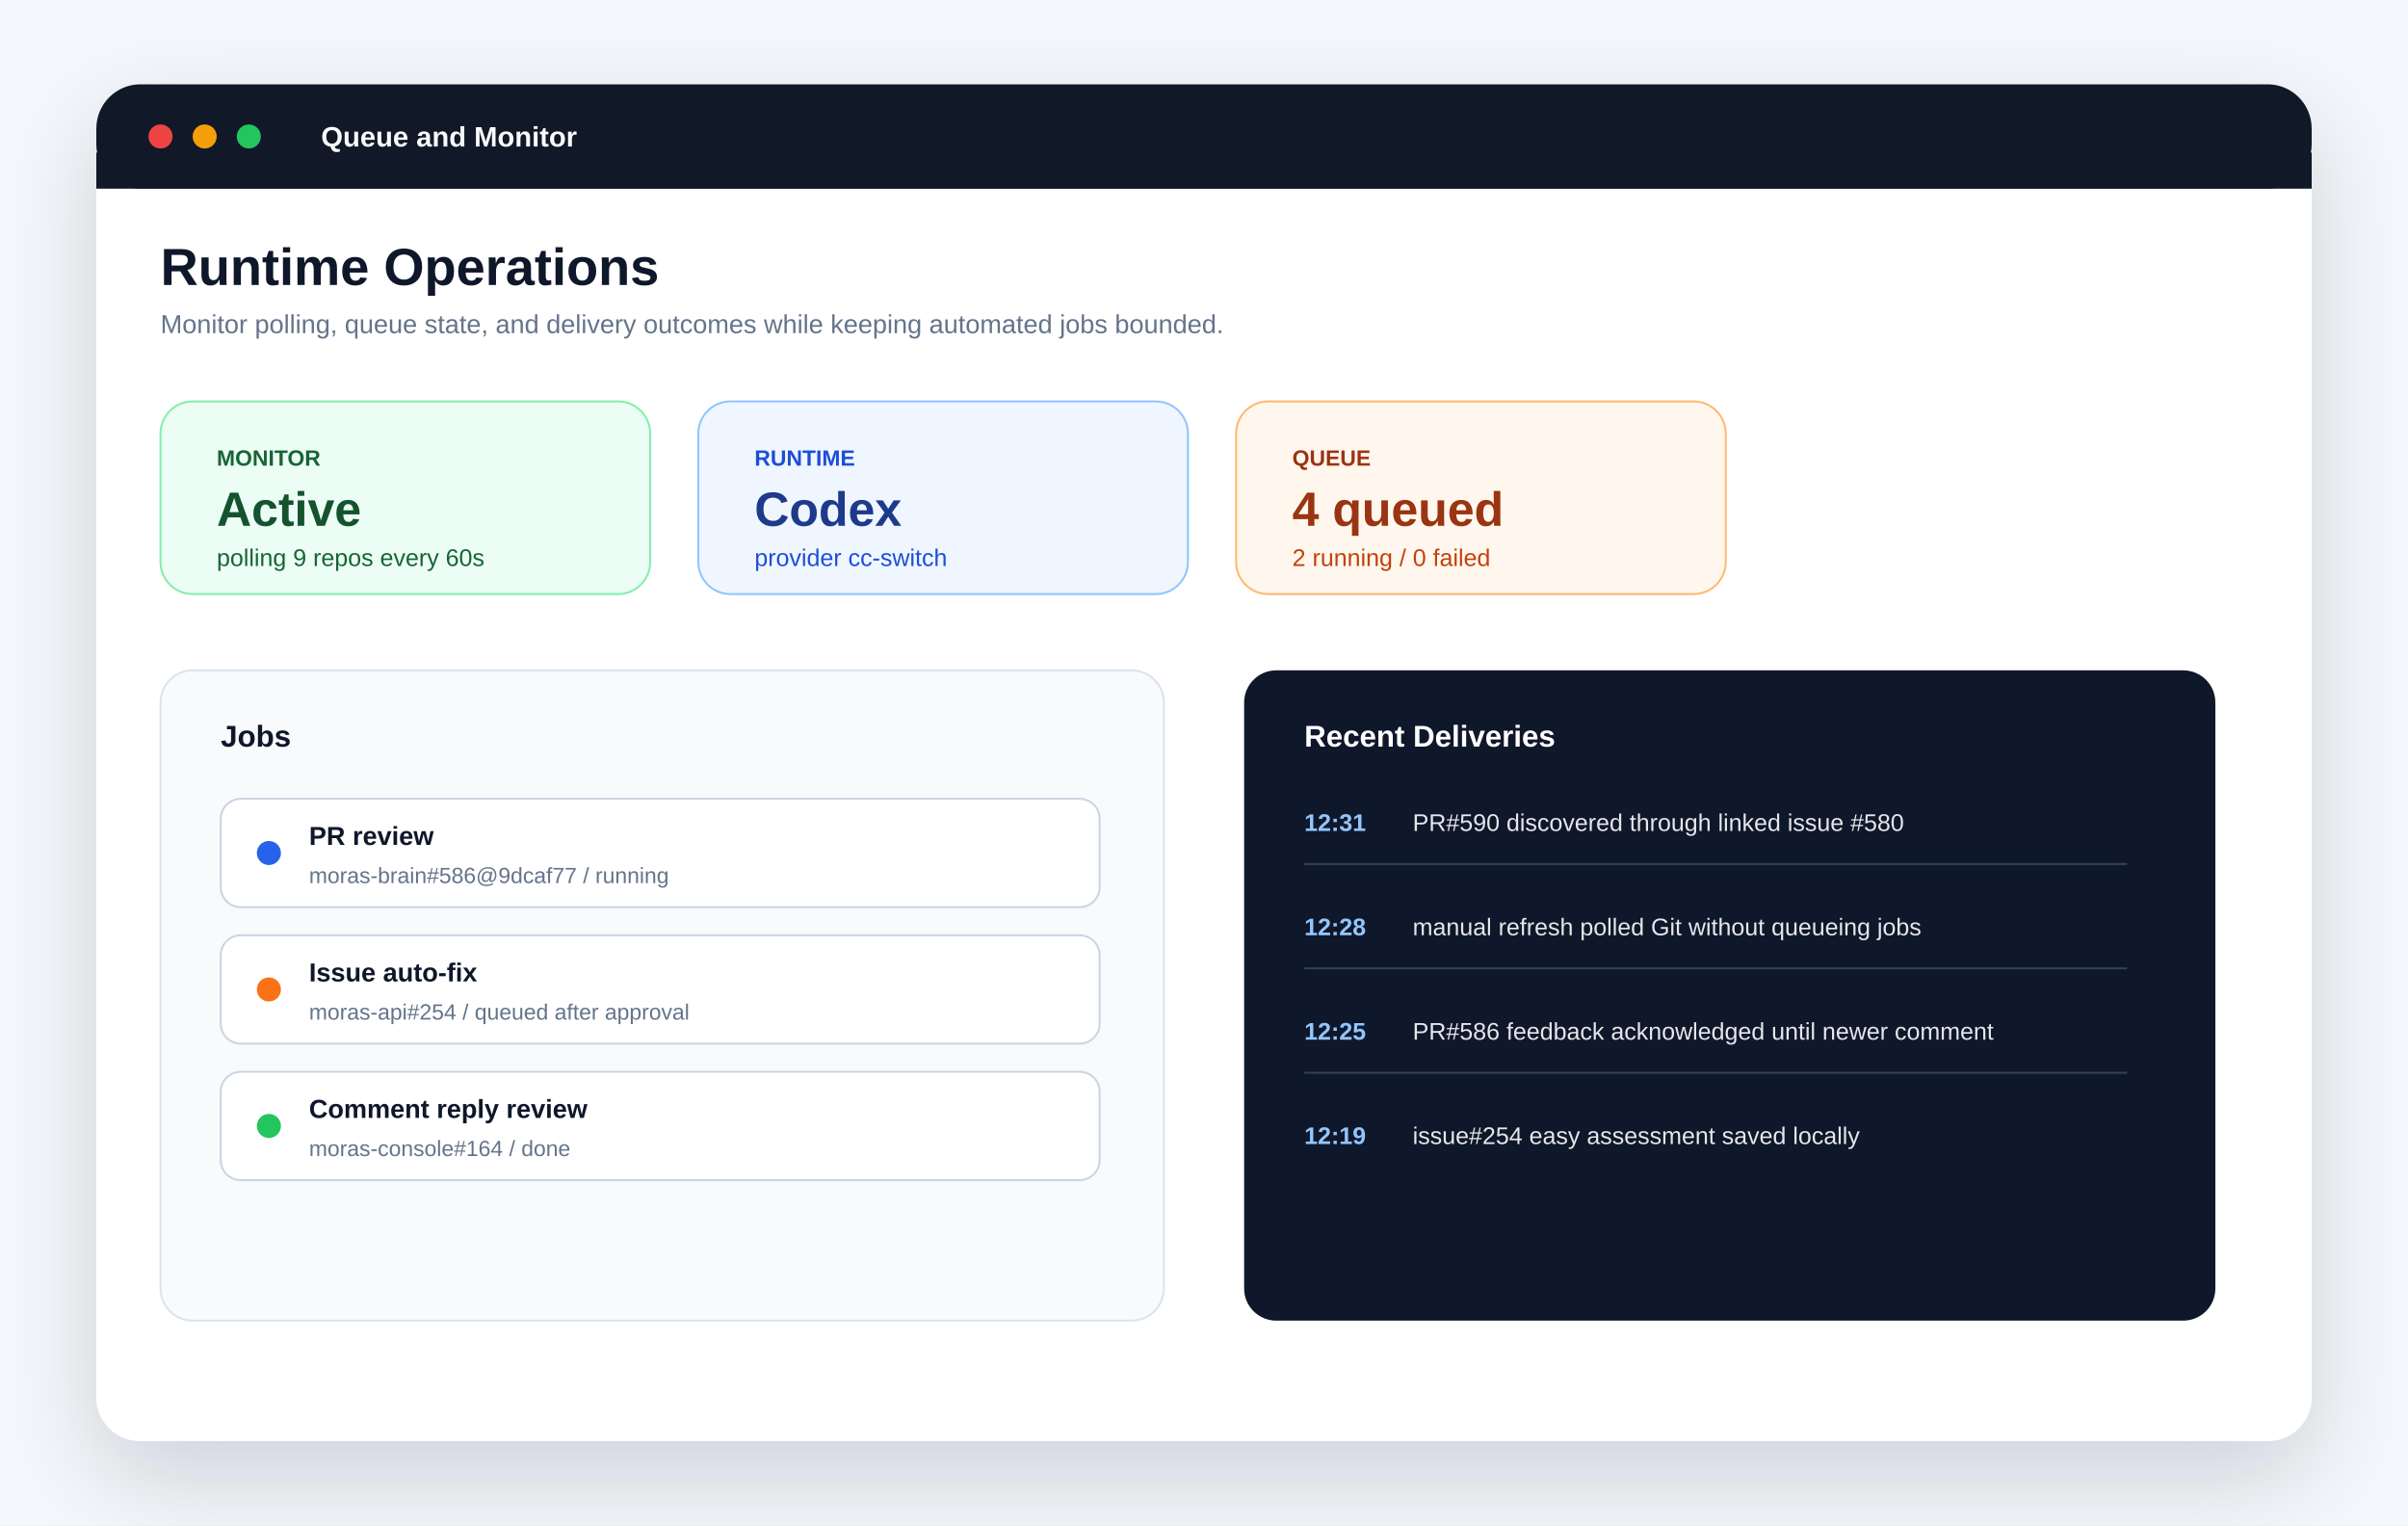
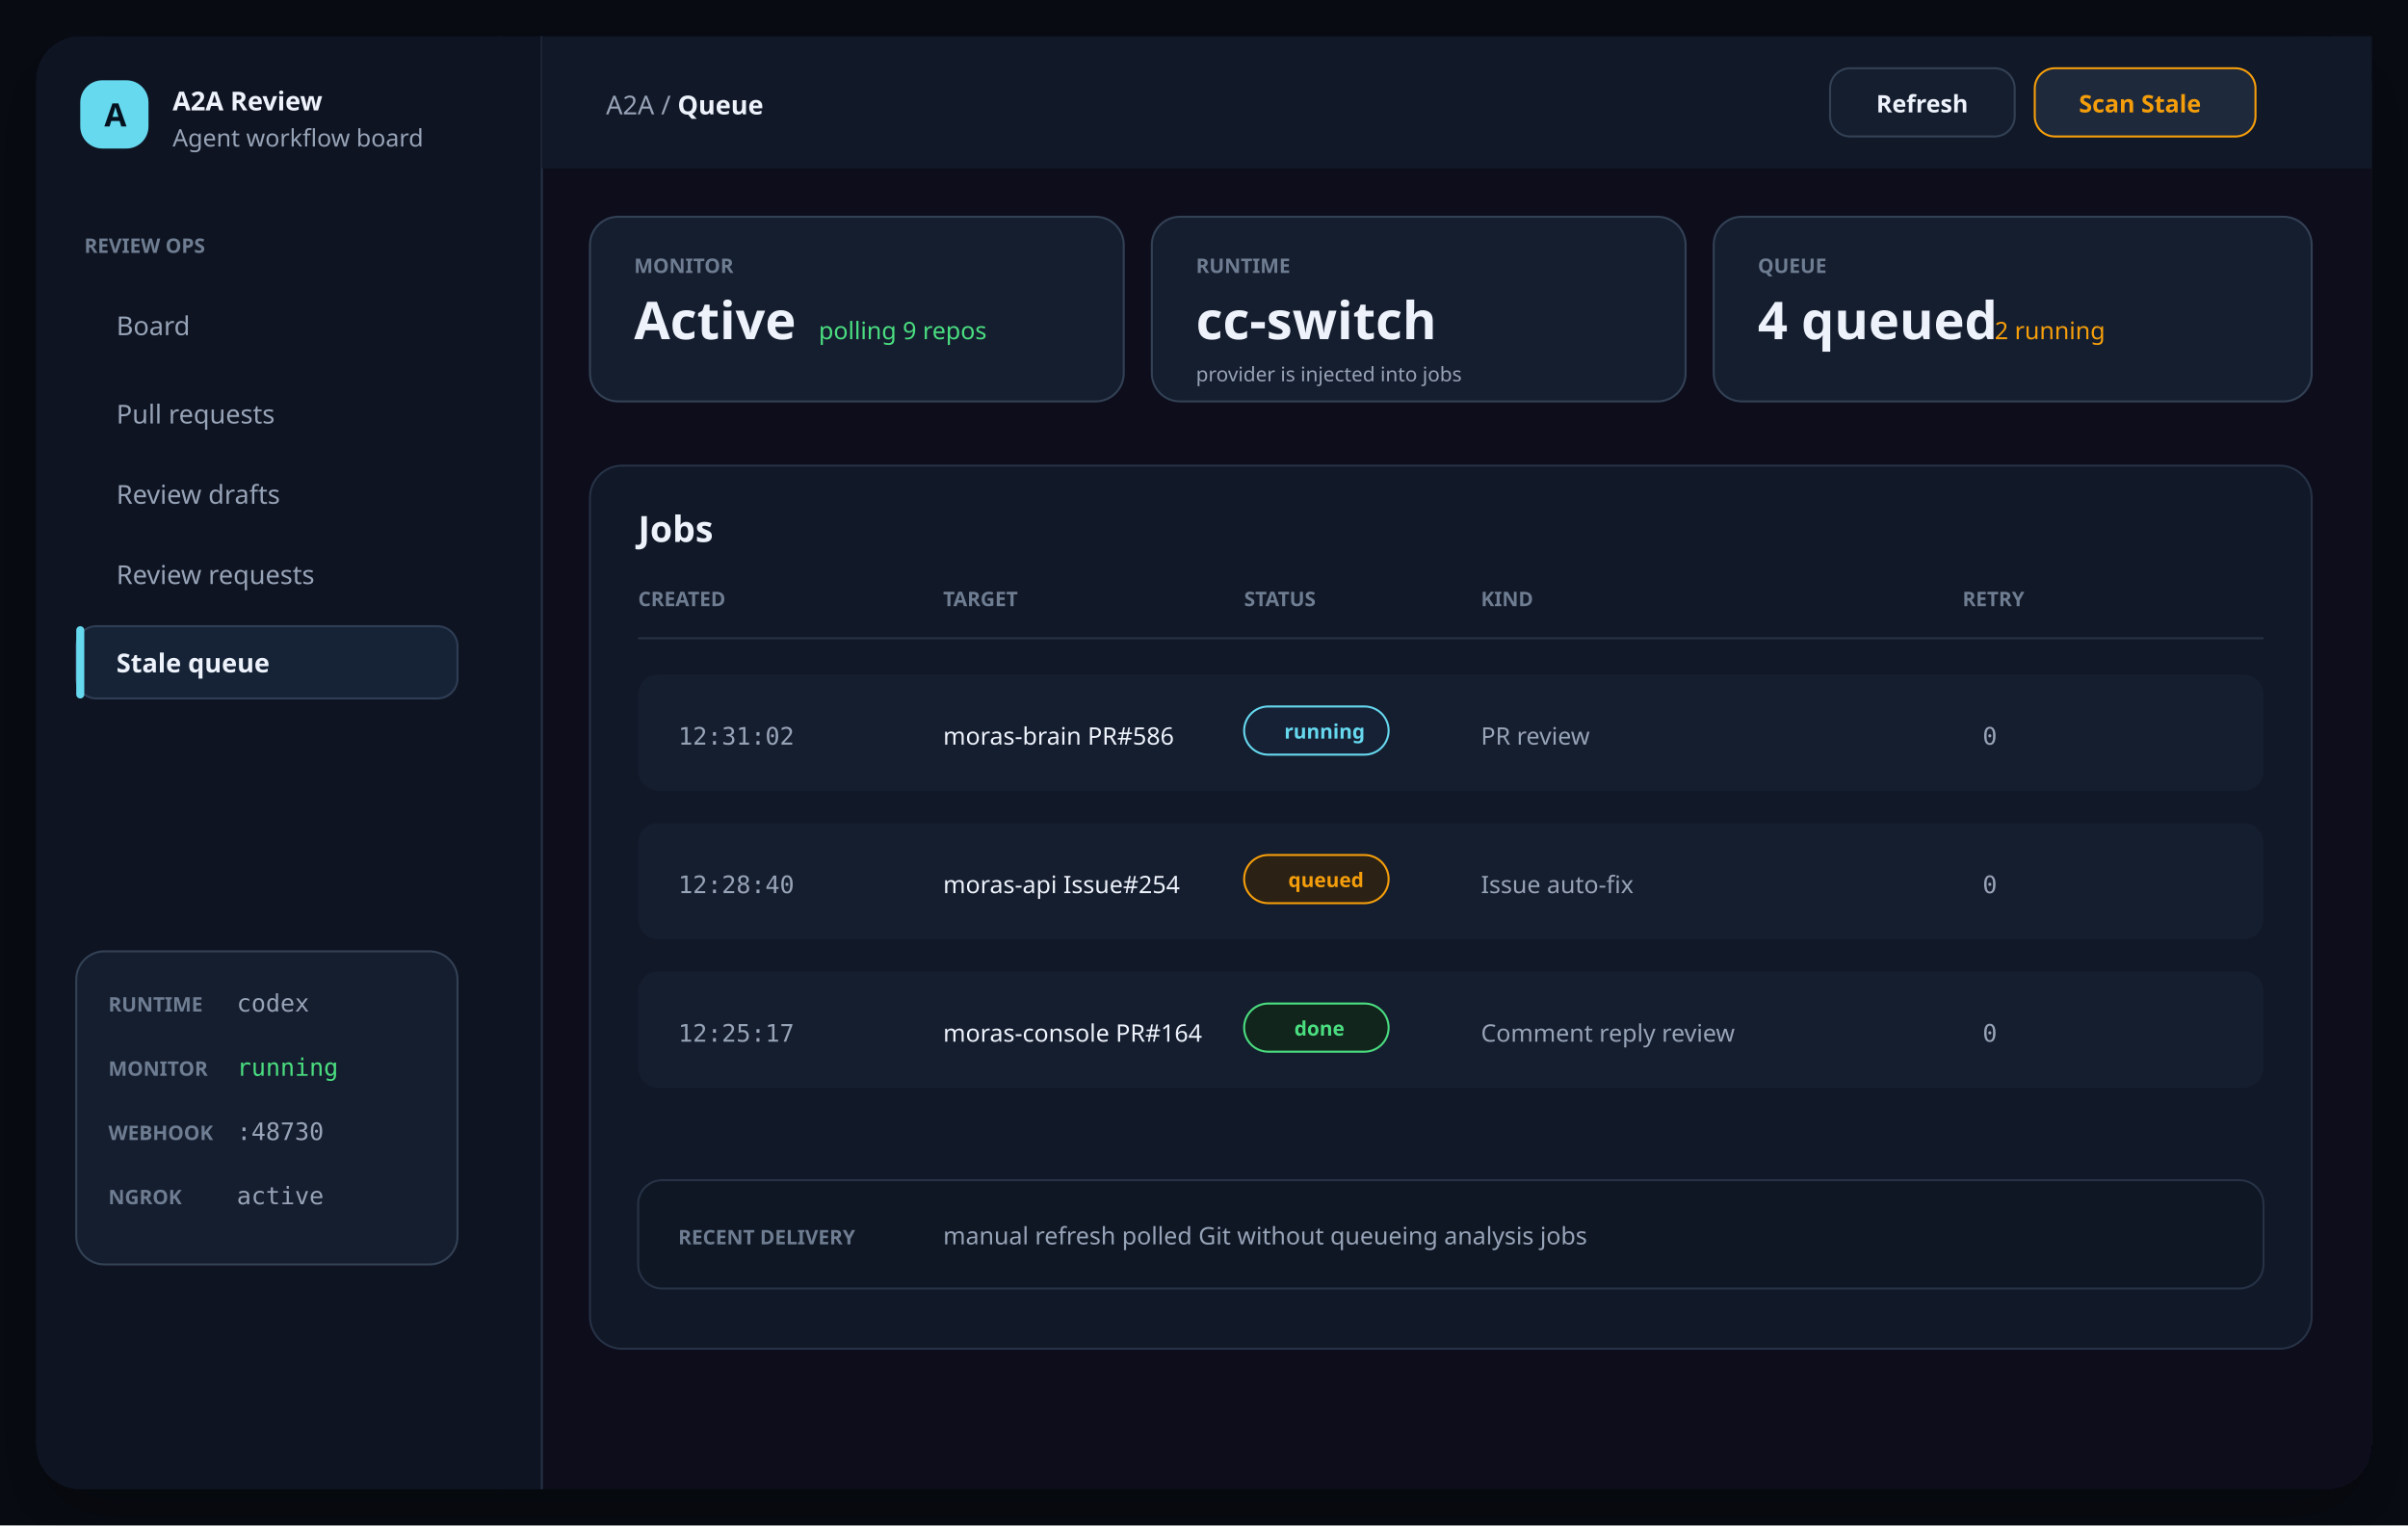
<svg xmlns="http://www.w3.org/2000/svg" width="1200" height="760" viewBox="0 0 1200 760" role="img" aria-labelledby="title desc">
  <defs>
-     <filter id="shadow" x="-10%" y="-10%" width="120%" height="130%">
-       <feDropShadow dx="0" dy="18" stdDeviation="24" flood-color="#0f172a" flood-opacity="0.16" />
+     <filter id="shadow" x="-20%" y="-20%" width="140%" height="150%">
+       <feDropShadow dx="0" dy="14" stdDeviation="18" flood-color="#000000" flood-opacity="0.28" />
    </filter>
+     <style>
+       .bg{fill:#080b12}.app{fill:#0b101a}.rail{fill:#0e1421}.top{fill:#111827}.panel{fill:#111827;stroke:#263246}.panel2{fill:#151e2f;stroke:#334155}.row{fill:#151e2f}.ink{fill:#edf2fb}.muted{fill:#97a3b7}.subtle{fill:#6f7d92}.cyan{fill:#66d9ef}.ok{fill:#4ade80}.warn{fill:#f59e0b}.bad{fill:#fb7185}.txt{font-family:"Avenir Next","Aptos",system-ui,sans-serif}.mono{font-family:"JetBrains Mono","SFMono-Regular",Menlo,monospace}.heavy{font-weight:800}.bold{font-weight:650}.tiny{font-size:10px}.small{font-size:12px}.body{font-size:13px}.line{stroke:#263246;stroke-width:1}.pill{fill:#1e293b;stroke:#475569}
+     </style>
  </defs>
-   <rect width="1200" height="760" fill="#f4f7fb" />
-   <rect x="48" y="42" width="1104" height="676" rx="22" fill="#ffffff" filter="url(#shadow)" />
-   <rect x="48" y="42" width="1104" height="52" rx="22" fill="#111827" />
-   <rect x="48" y="76" width="1104" height="18" fill="#111827" />
-   <circle cx="80" cy="68" r="6" fill="#ef4444" />
-   <circle cx="102" cy="68" r="6" fill="#f59e0b" />
-   <circle cx="124" cy="68" r="6" fill="#22c55e" />
-   <text x="160" y="73" font-family="Arial, sans-serif" font-size="14" font-weight="700" fill="#f9fafb">Queue and Monitor</text>
-   <text x="80" y="142" font-family="Arial, sans-serif" font-size="26" font-weight="900" fill="#0f172a">Runtime Operations</text>
-   <text x="80" y="166" font-family="Arial, sans-serif" font-size="13" fill="#64748b">Monitor polling, queue state, and delivery outcomes while keeping automated jobs bounded.</text>
-   <g>
-     <rect x="80" y="200" width="244" height="96" rx="16" fill="#ecfdf5" stroke="#86efac" />
-     <text x="108" y="232" font-family="Arial, sans-serif" font-size="11" font-weight="900" fill="#166534">MONITOR</text>
-     <text x="108" y="262" font-family="Arial, sans-serif" font-size="24" font-weight="900" fill="#14532d">Active</text>
-     <text x="108" y="282" font-family="Arial, sans-serif" font-size="12" fill="#166534">polling 9 repos every 60s</text>
-     <rect x="348" y="200" width="244" height="96" rx="16" fill="#eff6ff" stroke="#93c5fd" />
-     <text x="376" y="232" font-family="Arial, sans-serif" font-size="11" font-weight="900" fill="#1d4ed8">RUNTIME</text>
-     <text x="376" y="262" font-family="Arial, sans-serif" font-size="24" font-weight="900" fill="#1e3a8a">Codex</text>
-     <text x="376" y="282" font-family="Arial, sans-serif" font-size="12" fill="#1d4ed8">provider cc-switch</text>
-     <rect x="616" y="200" width="244" height="96" rx="16" fill="#fff7ed" stroke="#fdba74" />
-     <text x="644" y="232" font-family="Arial, sans-serif" font-size="11" font-weight="900" fill="#9a3412">QUEUE</text>
-     <text x="644" y="262" font-family="Arial, sans-serif" font-size="24" font-weight="900" fill="#9a3412">4 queued</text>
-     <text x="644" y="282" font-family="Arial, sans-serif" font-size="12" fill="#c2410c">2 running / 0 failed</text>
+   <rect width="1200" height="760" class="bg" />
+   <rect x="18" y="18" width="1164" height="724" rx="22" class="app" filter="url(#shadow)" />
+   <rect x="18" y="18" width="252" height="724" rx="22" class="rail" />
+   <rect x="248" y="18" width="22" height="724" class="rail" />
+   <line x1="270" y1="18" x2="270" y2="742" class="line" />
+   <rect x="270" y="18" width="912" height="66" class="top" />
+   <g class="txt">
+     <rect x="40" y="40" width="34" height="34" rx="11" fill="#66d9ef" />
+     <text x="52" y="63" font-size="16" font-weight="850" fill="#06111f">A</text>
+     <text x="86" y="55" class="ink body heavy">A2A Review</text>
+     <text x="86" y="73" class="muted small">Agent workflow board</text>
+     <text x="42" y="126" class="subtle tiny heavy">REVIEW OPS</text>
+     <text x="58" y="167" class="muted body">Board</text>
+     <text x="58" y="211" class="muted body">Pull requests</text>
+     <text x="58" y="251" class="muted body">Review drafts</text>
+     <text x="58" y="291" class="muted body">Review requests</text>
+     <rect x="38" y="312" width="190" height="36" rx="10" fill="#162337" stroke="#2f3d55" />
+     <rect x="38" y="312" width="4" height="36" rx="2" fill="#66d9ef" />
+     <text x="58" y="335" class="ink body bold">Stale queue</text>
+     <rect x="38" y="474" width="190" height="156" rx="14" fill="#151e2f" stroke="#334155" />
+     <text x="54" y="504" class="subtle tiny heavy">RUNTIME</text>
+     <text x="118" y="504" class="muted small mono">codex</text>
+     <text x="54" y="536" class="subtle tiny heavy">MONITOR</text>
+     <text x="118" y="536" class="ok small mono">running</text>
+     <text x="54" y="568" class="subtle tiny heavy">WEBHOOK</text>
+     <text x="118" y="568" class="muted small mono">:48730</text>
+     <text x="54" y="600" class="subtle tiny heavy">NGROK</text>
+     <text x="118" y="600" class="muted small mono">active</text>
+     <text x="302" y="57" class="muted body">A2A / <tspan class="ink heavy">Queue</tspan>
+     </text>
+     <rect x="912" y="34" width="92" height="34" rx="10" class="panel2" />
+     <text x="935" y="56" class="ink small bold">Refresh</text>
+     <rect x="1014" y="34" width="110" height="34" rx="10" fill="#1e293b" stroke="#f59e0b" />
+     <text x="1036" y="56" class="warn small bold">Scan Stale</text>
  </g>
-   <rect x="80" y="334" width="500" height="324" rx="16" fill="#f8fafc" stroke="#dbe4ee" />
-   <text x="110" y="372" font-family="Arial, sans-serif" font-size="15" font-weight="900" fill="#0f172a">Jobs</text>
-   <g font-family="Arial, sans-serif">
-     <rect x="110" y="398" width="438" height="54" rx="10" fill="#ffffff" stroke="#cbd5e1" />
-     <circle cx="134" cy="425" r="6" fill="#2563eb" />
-     <text x="154" y="421" font-size="13" font-weight="900" fill="#0f172a">PR review</text>
-     <text x="154" y="440" font-size="11" fill="#64748b">moras-brain#586@9dcaf77 / running</text>
-     <rect x="110" y="466" width="438" height="54" rx="10" fill="#ffffff" stroke="#cbd5e1" />
-     <circle cx="134" cy="493" r="6" fill="#f97316" />
-     <text x="154" y="489" font-size="13" font-weight="900" fill="#0f172a">Issue auto-fix</text>
-     <text x="154" y="508" font-size="11" fill="#64748b">moras-api#254 / queued after approval</text>
-     <rect x="110" y="534" width="438" height="54" rx="10" fill="#ffffff" stroke="#cbd5e1" />
-     <circle cx="134" cy="561" r="6" fill="#22c55e" />
-     <text x="154" y="557" font-size="13" font-weight="900" fill="#0f172a">Comment reply review</text>
-     <text x="154" y="576" font-size="11" fill="#64748b">moras-console#164 / done</text>
+   <g class="txt">
+     <rect x="294" y="108" width="266" height="92" rx="14" class="panel2" />
+     <text x="316" y="136" class="subtle tiny heavy">MONITOR</text>
+     <text x="316" y="169" class="ink" font-size="26" font-weight="850">Active</text>
+     <text x="408" y="169" class="ok small">polling 9 repos</text>
+     <rect x="574" y="108" width="266" height="92" rx="14" class="panel2" />
+     <text x="596" y="136" class="subtle tiny heavy">RUNTIME</text>
+     <text x="596" y="169" class="ink" font-size="26" font-weight="850">cc-switch</text>
+     <text x="596" y="190" class="muted tiny">provider is injected into jobs</text>
+     <rect x="854" y="108" width="298" height="92" rx="14" class="panel2" />
+     <text x="876" y="136" class="subtle tiny heavy">QUEUE</text>
+     <text x="876" y="169" class="ink" font-size="26" font-weight="850">4 queued</text>
+     <text x="994" y="169" class="warn small">2 running</text>
  </g>
-   <rect x="620" y="334" width="484" height="324" rx="16" fill="#0f172a" />
-   <text x="650" y="372" font-family="Arial, sans-serif" font-size="15" font-weight="900" fill="#ffffff">Recent Deliveries</text>
-   <g font-family="Arial, sans-serif">
-     <text x="650" y="414" font-size="12" font-weight="900" fill="#93c5fd">12:31</text>
-     <text x="704" y="414" font-size="12" fill="#e5e7eb">PR#590 discovered through linked issue #580</text>
-     <rect x="650" y="430" width="410" height="1" fill="#334155" />
-     <text x="650" y="466" font-size="12" font-weight="900" fill="#93c5fd">12:28</text>
-     <text x="704" y="466" font-size="12" fill="#e5e7eb">manual refresh polled Git without queueing jobs</text>
-     <rect x="650" y="482" width="410" height="1" fill="#334155" />
-     <text x="650" y="518" font-size="12" font-weight="900" fill="#93c5fd">12:25</text>
-     <text x="704" y="518" font-size="12" fill="#e5e7eb">PR#586 feedback acknowledged until newer comment</text>
-     <rect x="650" y="534" width="410" height="1" fill="#334155" />
-     <text x="650" y="570" font-size="12" font-weight="900" fill="#93c5fd">12:19</text>
-     <text x="704" y="570" font-size="12" fill="#e5e7eb">issue#254 easy assessment saved locally</text>
+   <rect x="294" y="232" width="858" height="440" rx="16" class="panel" />
+   <g class="txt">
+     <text x="318" y="270" class="ink" font-size="18" font-weight="850">Jobs</text>
+     <text x="318" y="302" class="subtle tiny heavy">CREATED</text>
+     <text x="470" y="302" class="subtle tiny heavy">TARGET</text>
+     <text x="620" y="302" class="subtle tiny heavy">STATUS</text>
+     <text x="738" y="302" class="subtle tiny heavy">KIND</text>
+     <text x="978" y="302" class="subtle tiny heavy">RETRY</text>
+     <line x1="318" y1="318" x2="1128" y2="318" class="line" />
+     <rect x="318" y="336" width="810" height="58" rx="10" class="row" />
+     <text x="338" y="371" class="muted small mono">12:31:02</text>
+     <text x="470" y="371" class="ink small">moras-brain PR#586</text>
+     <rect x="620" y="352" width="72" height="24" rx="12" fill="#172136" stroke="#66d9ef" />
+     <text x="640" y="368" class="cyan tiny heavy">running</text>
+     <text x="738" y="371" class="muted small">PR review</text>
+     <text x="988" y="371" class="muted small mono">0</text>
+     <rect x="318" y="410" width="810" height="58" rx="10" class="row" />
+     <text x="338" y="445" class="muted small mono">12:28:40</text>
+     <text x="470" y="445" class="ink small">moras-api Issue#254</text>
+     <rect x="620" y="426" width="72" height="24" rx="12" fill="#2b2114" stroke="#f59e0b" />
+     <text x="642" y="442" class="warn tiny heavy">queued</text>
+     <text x="738" y="445" class="muted small">Issue auto-fix</text>
+     <text x="988" y="445" class="muted small mono">0</text>
+     <rect x="318" y="484" width="810" height="58" rx="10" class="row" />
+     <text x="338" y="519" class="muted small mono">12:25:17</text>
+     <text x="470" y="519" class="ink small">moras-console PR#164</text>
+     <rect x="620" y="500" width="72" height="24" rx="12" fill="#12251c" stroke="#4ade80" />
+     <text x="645" y="516" class="ok tiny heavy">done</text>
+     <text x="738" y="519" class="muted small">Comment reply review</text>
+     <text x="988" y="519" class="muted small mono">0</text>
+     <rect x="318" y="588" width="810" height="54" rx="12" fill="#0f1724" stroke="#263246" />
+     <text x="338" y="620" class="subtle tiny heavy">RECENT DELIVERY</text>
+     <text x="470" y="620" class="muted small">manual refresh polled Git without queueing analysis jobs</text>
  </g>
</svg>
